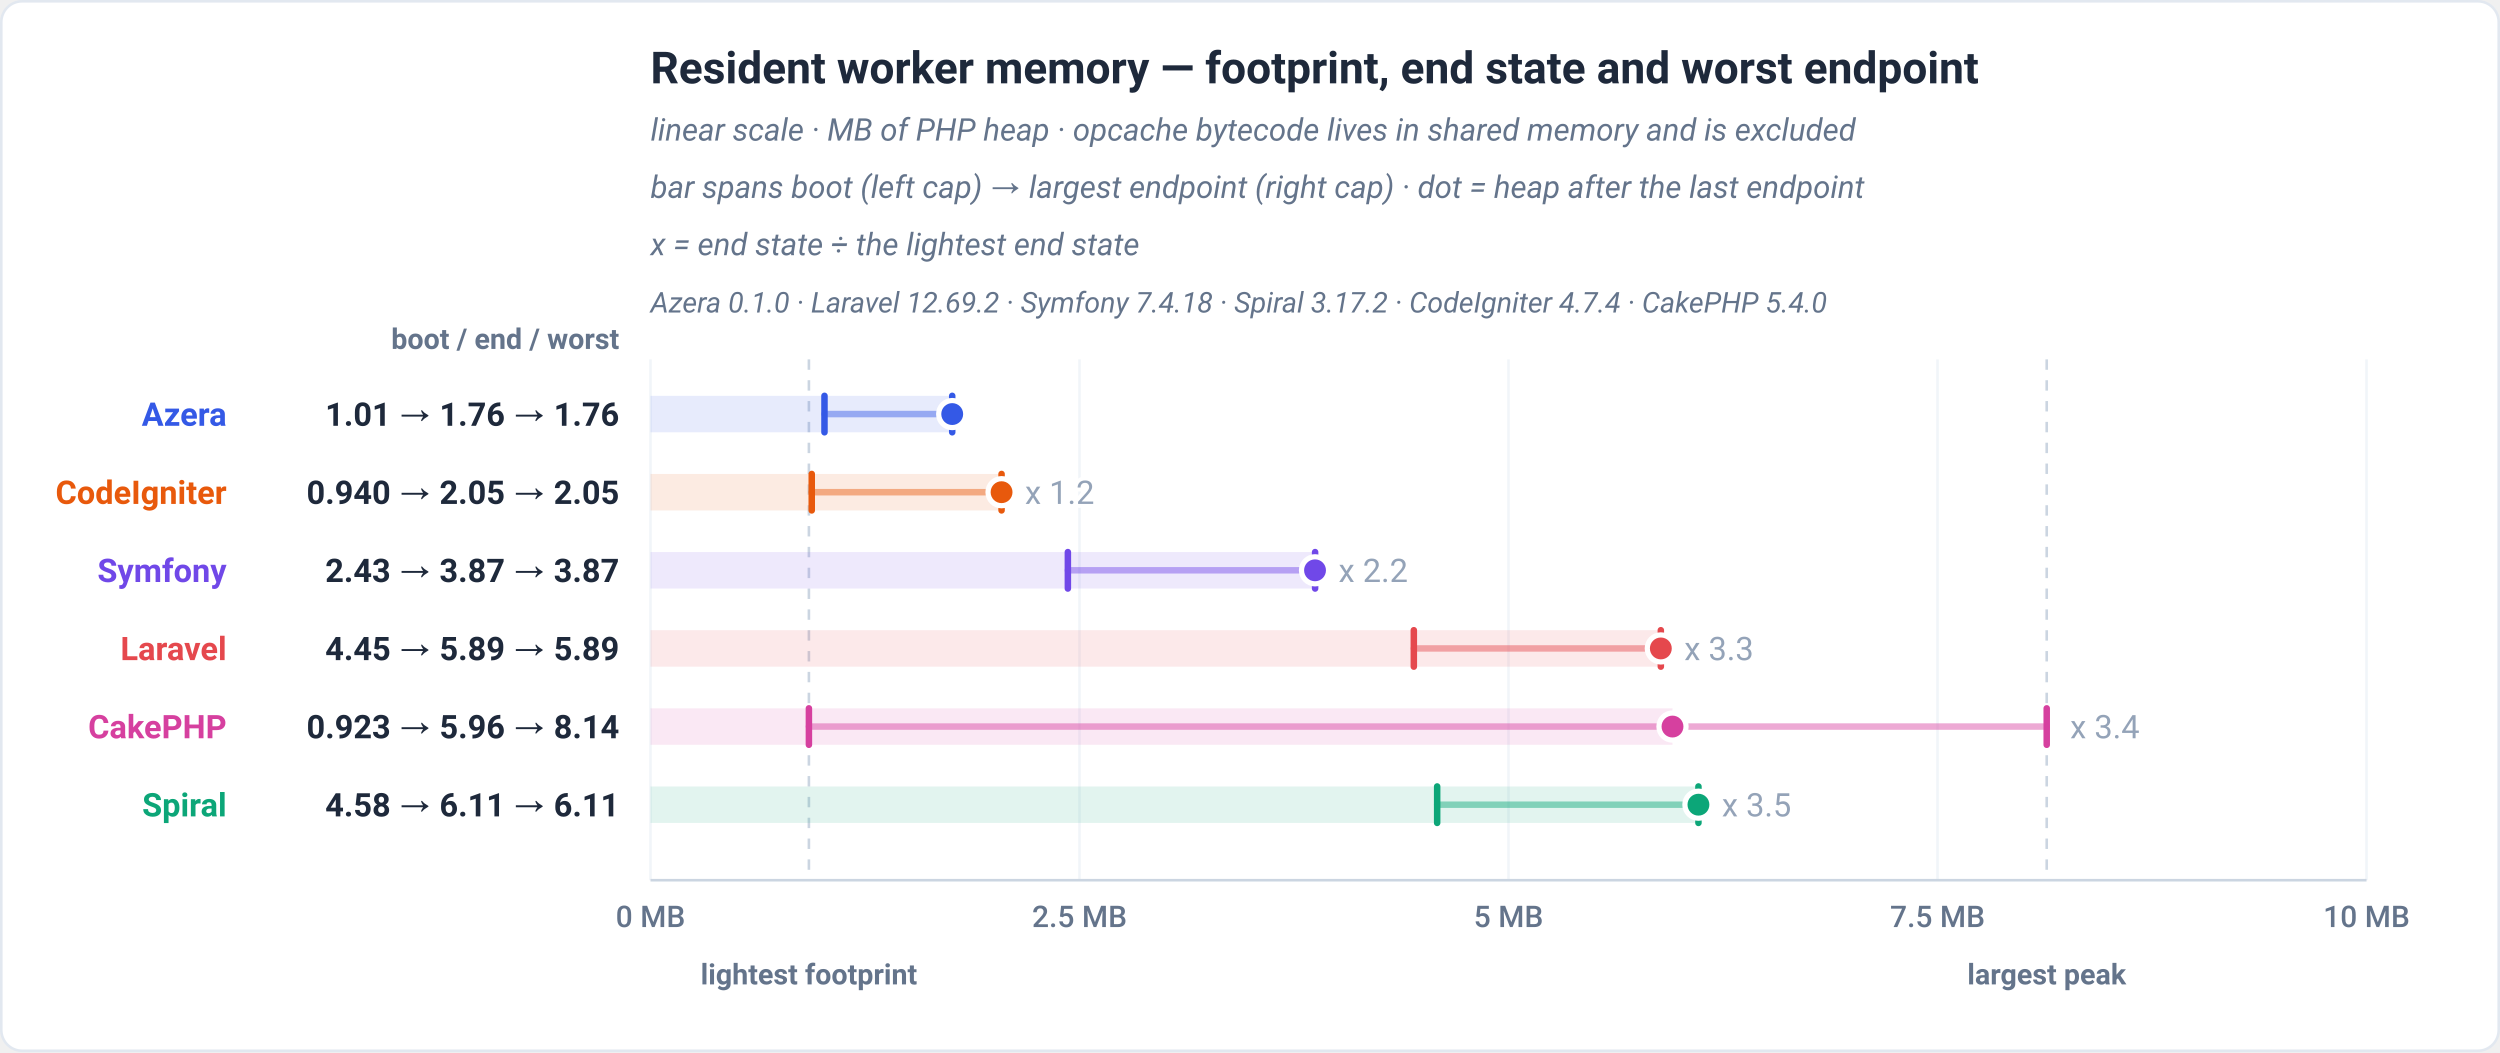
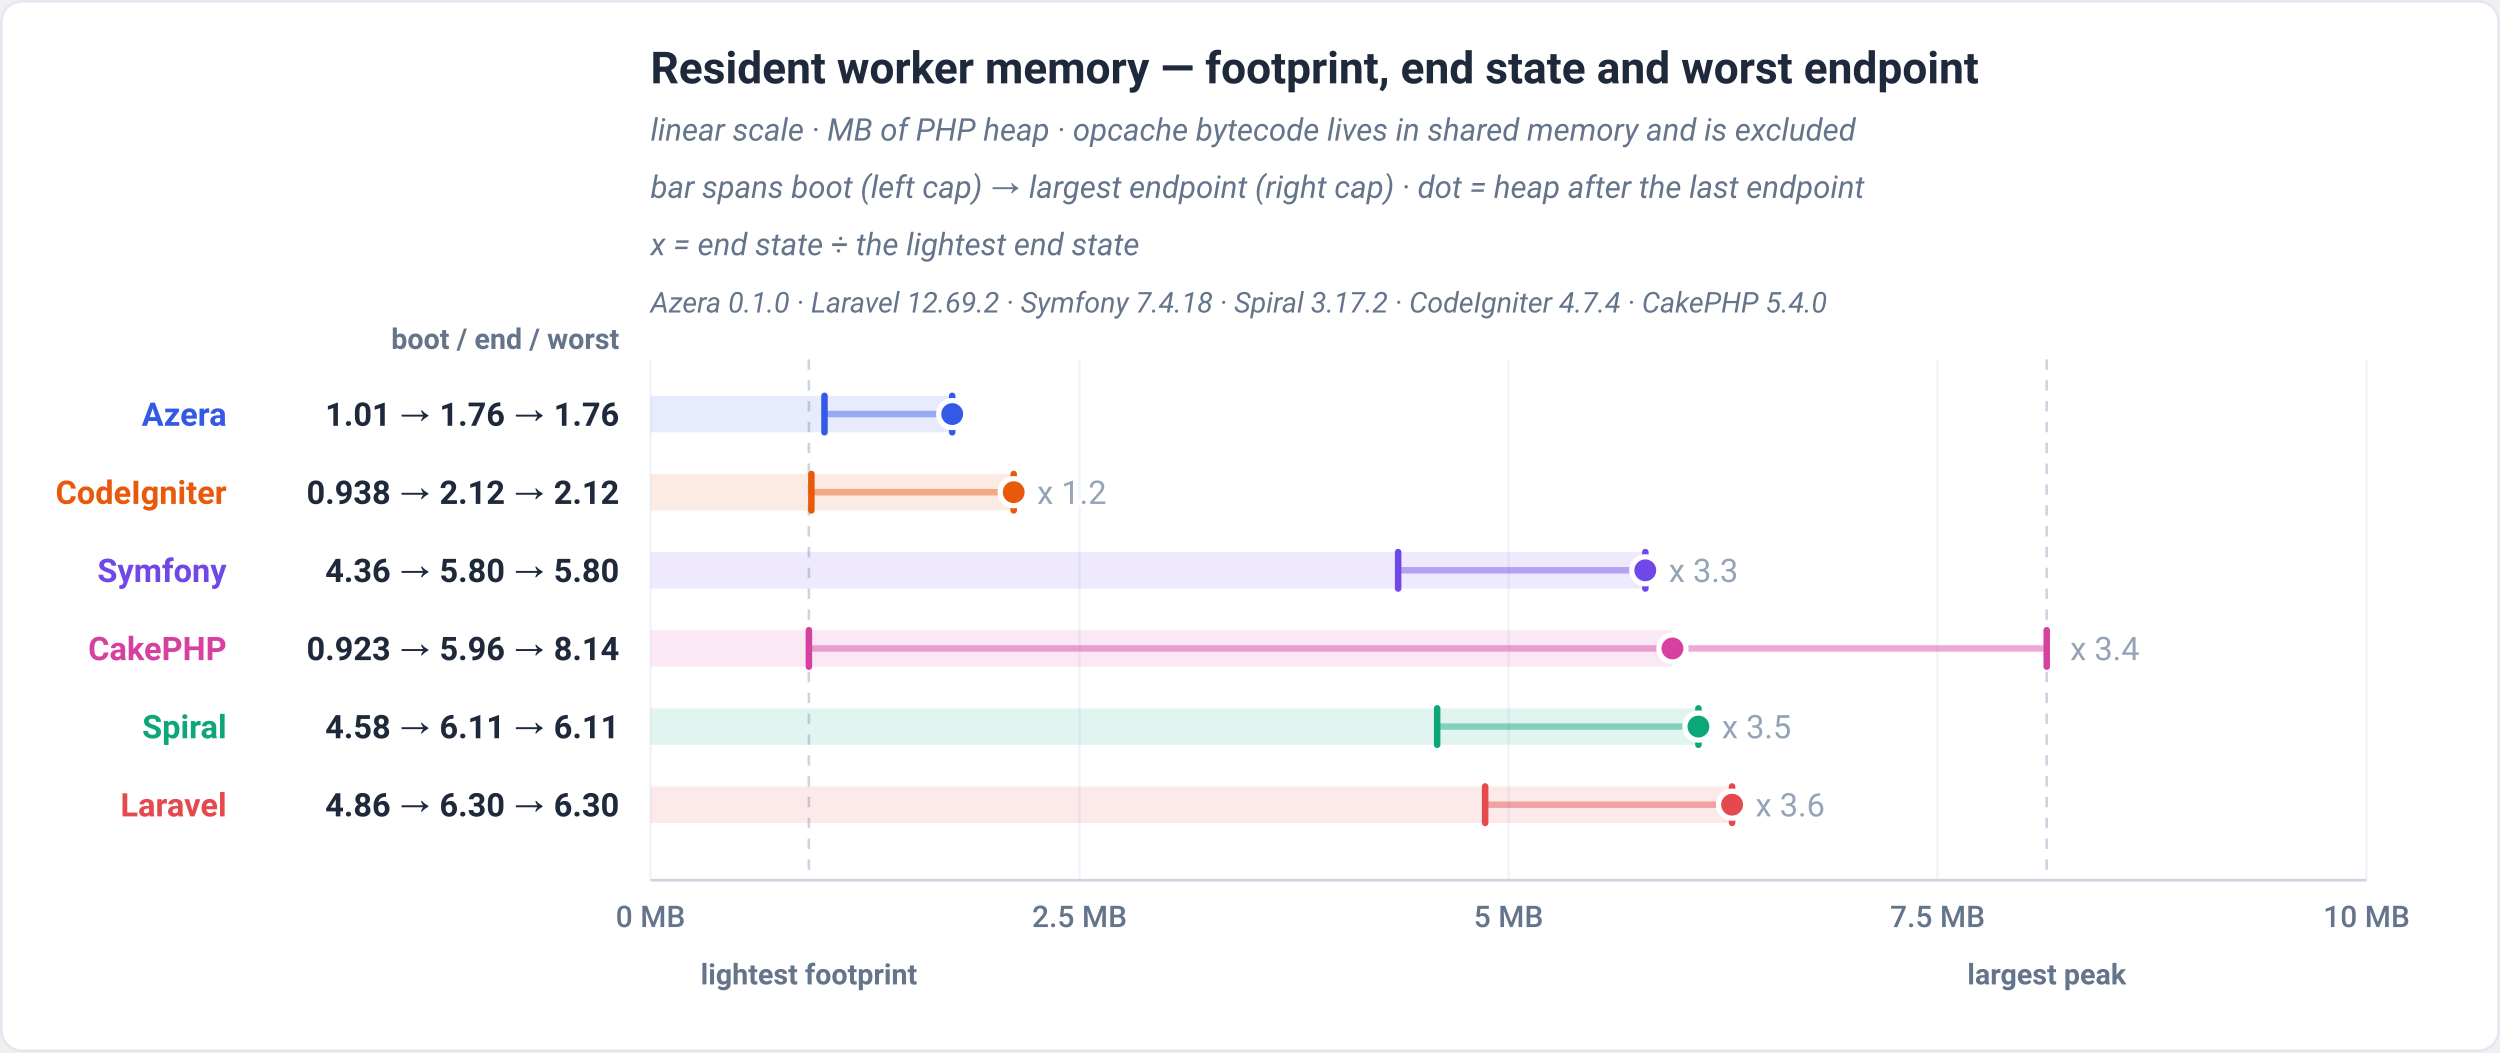
<svg xmlns="http://www.w3.org/2000/svg" viewBox="0 0 960 404" width="960" height="404" role="img" font-family="-apple-system,BlinkMacSystemFont,'Segoe UI',Roboto,Helvetica,Arial,sans-serif">
  <rect x="0.5" y="0.5" width="959" height="403" rx="8" fill="#ffffff" stroke="#e2e8f0" />
  <text x="249.79" y="32" font-family="-apple-system,BlinkMacSystemFont,'Segoe UI',Roboto,Helvetica,Arial,sans-serif" font-size="17" font-weight="700" fill="#1e293b" text-anchor="start">Resident worker memory — footprint, end state and worst endpoint</text>
  <text x="249.79" y="54" font-family="-apple-system,BlinkMacSystemFont,'Segoe UI',Roboto,Helvetica,Arial,sans-serif" font-size="12" font-weight="400" fill="#64748b" text-anchor="start" font-style="italic">linear scale · MB of PHP heap · opcache bytecode lives in shared memory and is excluded</text>
  <text x="249.79" y="76" font-family="-apple-system,BlinkMacSystemFont,'Segoe UI',Roboto,Helvetica,Arial,sans-serif" font-size="12" font-weight="400" fill="#64748b" text-anchor="start" font-style="italic">bar spans boot (left cap) → largest endpoint (right cap) · dot = heap after the last endpoint</text>
  <text x="249.79" y="98" font-family="-apple-system,BlinkMacSystemFont,'Segoe UI',Roboto,Helvetica,Arial,sans-serif" font-size="12" font-weight="400" fill="#64748b" text-anchor="start" font-style="italic">x = end state ÷ the lightest end state</text>
  <text x="249.79" y="120" font-family="-apple-system,BlinkMacSystemFont,'Segoe UI',Roboto,Helvetica,Arial,sans-serif" font-size="11" font-weight="400" fill="#64748b" text-anchor="start" font-style="italic">Azera 0.1.0 · Laravel 12.69.2 · Symfony 7.4.18 · Spiral 3.17.2 · CodeIgniter 4.7.4 · CakePHP 5.4.0</text>
  <text x="237.79" y="134" font-family="-apple-system,BlinkMacSystemFont,'Segoe UI',Roboto,Helvetica,Arial,sans-serif" font-size="11" font-weight="600" fill="#64748b" text-anchor="end">boot / end / worst</text>
  <line x1="249.79" y1="138" x2="249.79" y2="338" stroke="#f1f5f9" stroke-width="1" />
  <text x="249.79" y="356" font-family="-apple-system,BlinkMacSystemFont,'Segoe UI',Roboto,Helvetica,Arial,sans-serif" font-size="11.5" font-weight="500" fill="#64748b" text-anchor="middle">0 MB</text>
  <line x1="414.53" y1="138" x2="414.53" y2="338" stroke="#f1f5f9" stroke-width="1" />
  <text x="414.53" y="356" font-family="-apple-system,BlinkMacSystemFont,'Segoe UI',Roboto,Helvetica,Arial,sans-serif" font-size="11.5" font-weight="500" fill="#64748b" text-anchor="middle">2.5 MB</text>
  <line x1="579.27" y1="138" x2="579.27" y2="338" stroke="#f1f5f9" stroke-width="1" />
  <text x="579.27" y="356" font-family="-apple-system,BlinkMacSystemFont,'Segoe UI',Roboto,Helvetica,Arial,sans-serif" font-size="11.5" font-weight="500" fill="#64748b" text-anchor="middle">5 MB</text>
  <line x1="744.01" y1="138" x2="744.01" y2="338" stroke="#f1f5f9" stroke-width="1" />
  <text x="744.01" y="356" font-family="-apple-system,BlinkMacSystemFont,'Segoe UI',Roboto,Helvetica,Arial,sans-serif" font-size="11.5" font-weight="500" fill="#64748b" text-anchor="middle">7.5 MB</text>
  <line x1="908.75" y1="138" x2="908.75" y2="338" stroke="#f1f5f9" stroke-width="1" />
  <text x="908.75" y="356" font-family="-apple-system,BlinkMacSystemFont,'Segoe UI',Roboto,Helvetica,Arial,sans-serif" font-size="11.5" font-weight="500" fill="#64748b" text-anchor="middle">10 MB</text>
  <line x1="310.62" y1="138" x2="310.62" y2="338" stroke="#cbd5e1" stroke-width="1" stroke-dasharray="4 4" />
  <text x="310.62" y="378" font-family="-apple-system,BlinkMacSystemFont,'Segoe UI',Roboto,Helvetica,Arial,sans-serif" font-size="11" font-weight="600" fill="#64748b" text-anchor="middle">lightest footprint</text>
  <line x1="785.94" y1="138" x2="785.94" y2="338" stroke="#cbd5e1" stroke-width="1" stroke-dasharray="4 4" />
  <text x="785.94" y="378" font-family="-apple-system,BlinkMacSystemFont,'Segoe UI',Roboto,Helvetica,Arial,sans-serif" font-size="11" font-weight="600" fill="#64748b" text-anchor="middle">largest peak</text>
  <line x1="249.79" y1="338" x2="908.75" y2="338" stroke="#cbd5e1" stroke-width="1" />
  <rect x="249.79" y="152" width="115.86" height="14" fill="#3459e6" fill-opacity="0.12" />
  <line x1="316.6" y1="159" x2="365.65" y2="159" stroke="#3459e6" stroke-width="2.5" stroke-linecap="round" opacity="0.45" />
  <line x1="316.6" y1="152" x2="316.6" y2="166" stroke="#3459e6" stroke-width="2.5" stroke-linecap="round" />
  <line x1="365.65" y1="152" x2="365.65" y2="166" stroke="#3459e6" stroke-width="2.5" stroke-linecap="round" />
  <circle cx="365.65" cy="159" r="5.2" fill="#3459e6" stroke="#ffffff" stroke-width="2" />
  <text x="87.02" y="163.5" font-family="-apple-system,BlinkMacSystemFont,'Segoe UI',Roboto,Helvetica,Arial,sans-serif" font-size="12.5" font-weight="700" fill="#3459e6" text-anchor="end">Azera</text>
  <text x="237.79" y="163.5" font-family="-apple-system,BlinkMacSystemFont,'Segoe UI',Roboto,Helvetica,Arial,sans-serif" font-size="12.5" font-weight="700" fill="#1e293b" text-anchor="end">1.01 → 1.76 → 1.76</text>
-   <rect x="249.79" y="182" width="134.81" height="14" fill="#e8590c" fill-opacity="0.12" />
-   <line x1="311.71" y1="189" x2="384.6" y2="189" stroke="#e8590c" stroke-width="2.5" stroke-linecap="round" opacity="0.45" />
-   <line x1="311.71" y1="182" x2="311.71" y2="196" stroke="#e8590c" stroke-width="2.5" stroke-linecap="round" />
-   <line x1="384.6" y1="182" x2="384.6" y2="196" stroke="#e8590c" stroke-width="2.5" stroke-linecap="round" />
-   <circle cx="384.6" cy="189" r="5.2" fill="#e8590c" stroke="#ffffff" stroke-width="2" />
+   <rect x="249.79" y="182" width="139.47" height="14" fill="#e8590c" fill-opacity="0.12" />
+   <line x1="311.57" y1="189" x2="389.26" y2="189" stroke="#e8590c" stroke-width="2.5" stroke-linecap="round" opacity="0.45" />
+   <line x1="311.57" y1="182" x2="311.57" y2="196" stroke="#e8590c" stroke-width="2.5" stroke-linecap="round" />
+   <line x1="389.26" y1="182" x2="389.26" y2="196" stroke="#e8590c" stroke-width="2.5" stroke-linecap="round" />
+   <circle cx="389.26" cy="189" r="5.2" fill="#e8590c" stroke="#ffffff" stroke-width="2" />
  <text x="87.02" y="193.5" font-family="-apple-system,BlinkMacSystemFont,'Segoe UI',Roboto,Helvetica,Arial,sans-serif" font-size="12.5" font-weight="700" fill="#e8590c" text-anchor="end">CodeIgniter</text>
-   <text x="237.79" y="193.5" font-family="-apple-system,BlinkMacSystemFont,'Segoe UI',Roboto,Helvetica,Arial,sans-serif" font-size="12.5" font-weight="700" fill="#1e293b" text-anchor="end">0.940 → 2.05 → 2.05</text>
-   <text x="393.6" y="193.5" font-family="-apple-system,BlinkMacSystemFont,'Segoe UI',Roboto,Helvetica,Arial,sans-serif" font-size="12.5" font-weight="400" fill="#94a3b8" text-anchor="start" stroke="#ffffff" stroke-width="3" paint-order="stroke" stroke-linejoin="round">x 1.2</text>
-   <rect x="249.79" y="212" width="255.18" height="14" fill="#7048e8" fill-opacity="0.12" />
-   <line x1="410.06" y1="219" x2="505" y2="219" stroke="#7048e8" stroke-width="2.5" stroke-linecap="round" opacity="0.45" />
-   <line x1="410.06" y1="212" x2="410.06" y2="226" stroke="#7048e8" stroke-width="2.5" stroke-linecap="round" />
-   <line x1="505" y1="212" x2="505" y2="226" stroke="#7048e8" stroke-width="2.5" stroke-linecap="round" />
-   <circle cx="504.97" cy="219" r="5.2" fill="#7048e8" stroke="#ffffff" stroke-width="2" />
+   <text x="237.79" y="193.5" font-family="-apple-system,BlinkMacSystemFont,'Segoe UI',Roboto,Helvetica,Arial,sans-serif" font-size="12.5" font-weight="700" fill="#1e293b" text-anchor="end">0.938 → 2.12 → 2.12</text>
+   <text x="398.26" y="193.5" font-family="-apple-system,BlinkMacSystemFont,'Segoe UI',Roboto,Helvetica,Arial,sans-serif" font-size="12.5" font-weight="400" fill="#94a3b8" text-anchor="start" stroke="#ffffff" stroke-width="3" paint-order="stroke" stroke-linejoin="round">x 1.2</text>
+   <rect x="249.79" y="212" width="382" height="14" fill="#7048e8" fill-opacity="0.12" />
+   <line x1="536.89" y1="219" x2="631.82" y2="219" stroke="#7048e8" stroke-width="2.5" stroke-linecap="round" opacity="0.45" />
+   <line x1="536.89" y1="212" x2="536.89" y2="226" stroke="#7048e8" stroke-width="2.5" stroke-linecap="round" />
+   <line x1="631.82" y1="212" x2="631.82" y2="226" stroke="#7048e8" stroke-width="2.5" stroke-linecap="round" />
+   <circle cx="631.79" cy="219" r="5.2" fill="#7048e8" stroke="#ffffff" stroke-width="2" />
  <text x="87.02" y="223.5" font-family="-apple-system,BlinkMacSystemFont,'Segoe UI',Roboto,Helvetica,Arial,sans-serif" font-size="12.5" font-weight="700" fill="#7048e8" text-anchor="end">Symfony</text>
-   <text x="237.79" y="223.5" font-family="-apple-system,BlinkMacSystemFont,'Segoe UI',Roboto,Helvetica,Arial,sans-serif" font-size="12.5" font-weight="700" fill="#1e293b" text-anchor="end">2.43 → 3.87 → 3.87</text>
-   <text x="514" y="223.5" font-family="-apple-system,BlinkMacSystemFont,'Segoe UI',Roboto,Helvetica,Arial,sans-serif" font-size="12.5" font-weight="400" fill="#94a3b8" text-anchor="start" stroke="#ffffff" stroke-width="3" paint-order="stroke" stroke-linejoin="round">x 2.2</text>
-   <rect x="249.79" y="242" width="387.97" height="14" fill="#e5484d" fill-opacity="0.12" />
-   <line x1="542.91" y1="249" x2="637.76" y2="249" stroke="#e5484d" stroke-width="2.5" stroke-linecap="round" opacity="0.45" />
-   <line x1="542.91" y1="242" x2="542.91" y2="256" stroke="#e5484d" stroke-width="2.5" stroke-linecap="round" />
-   <line x1="637.76" y1="242" x2="637.76" y2="256" stroke="#e5484d" stroke-width="2.5" stroke-linecap="round" />
-   <circle cx="637.76" cy="249" r="5.2" fill="#e5484d" stroke="#ffffff" stroke-width="2" />
-   <text x="87.02" y="253.5" font-family="-apple-system,BlinkMacSystemFont,'Segoe UI',Roboto,Helvetica,Arial,sans-serif" font-size="12.5" font-weight="700" fill="#e5484d" text-anchor="end">Laravel</text>
-   <text x="237.79" y="253.5" font-family="-apple-system,BlinkMacSystemFont,'Segoe UI',Roboto,Helvetica,Arial,sans-serif" font-size="12.5" font-weight="700" fill="#1e293b" text-anchor="end">4.45 → 5.89 → 5.89</text>
-   <text x="646.76" y="253.5" font-family="-apple-system,BlinkMacSystemFont,'Segoe UI',Roboto,Helvetica,Arial,sans-serif" font-size="12.5" font-weight="400" fill="#94a3b8" text-anchor="start" stroke="#ffffff" stroke-width="3" paint-order="stroke" stroke-linejoin="round">x 3.3</text>
-   <rect x="249.79" y="272" width="392.45" height="14" fill="#d6409f" fill-opacity="0.12" />
-   <line x1="310.62" y1="279" x2="785.94" y2="279" stroke="#d6409f" stroke-width="2.5" stroke-linecap="round" opacity="0.45" />
-   <line x1="310.62" y1="272" x2="310.62" y2="286" stroke="#d6409f" stroke-width="2.5" stroke-linecap="round" />
-   <line x1="785.94" y1="272" x2="785.94" y2="286" stroke="#d6409f" stroke-width="2.5" stroke-linecap="round" />
-   <circle cx="642.24" cy="279" r="5.2" fill="#d6409f" stroke="#ffffff" stroke-width="2" />
-   <text x="87.02" y="283.5" font-family="-apple-system,BlinkMacSystemFont,'Segoe UI',Roboto,Helvetica,Arial,sans-serif" font-size="12.5" font-weight="700" fill="#d6409f" text-anchor="end">CakePHP</text>
-   <text x="237.79" y="283.5" font-family="-apple-system,BlinkMacSystemFont,'Segoe UI',Roboto,Helvetica,Arial,sans-serif" font-size="12.5" font-weight="700" fill="#1e293b" text-anchor="end">0.923 → 5.96 → 8.14</text>
-   <text x="794.94" y="283.5" font-family="-apple-system,BlinkMacSystemFont,'Segoe UI',Roboto,Helvetica,Arial,sans-serif" font-size="12.5" font-weight="400" fill="#94a3b8" text-anchor="start" stroke="#ffffff" stroke-width="3" paint-order="stroke" stroke-linejoin="round">x 3.4</text>
-   <rect x="249.79" y="302" width="402.41" height="14" fill="#0ca678" fill-opacity="0.12" />
-   <line x1="551.87" y1="309" x2="652.2" y2="309" stroke="#0ca678" stroke-width="2.5" stroke-linecap="round" opacity="0.45" />
-   <line x1="551.87" y1="302" x2="551.87" y2="316" stroke="#0ca678" stroke-width="2.5" stroke-linecap="round" />
-   <line x1="652.2" y1="302" x2="652.2" y2="316" stroke="#0ca678" stroke-width="2.5" stroke-linecap="round" />
-   <circle cx="652.2" cy="309" r="5.2" fill="#0ca678" stroke="#ffffff" stroke-width="2" />
-   <text x="87.02" y="313.5" font-family="-apple-system,BlinkMacSystemFont,'Segoe UI',Roboto,Helvetica,Arial,sans-serif" font-size="12.5" font-weight="700" fill="#0ca678" text-anchor="end">Spiral</text>
-   <text x="237.79" y="313.5" font-family="-apple-system,BlinkMacSystemFont,'Segoe UI',Roboto,Helvetica,Arial,sans-serif" font-size="12.5" font-weight="700" fill="#1e293b" text-anchor="end">4.58 → 6.11 → 6.11</text>
-   <text x="661.2" y="313.5" font-family="-apple-system,BlinkMacSystemFont,'Segoe UI',Roboto,Helvetica,Arial,sans-serif" font-size="12.5" font-weight="400" fill="#94a3b8" text-anchor="start" stroke="#ffffff" stroke-width="3" paint-order="stroke" stroke-linejoin="round">x 3.5</text>
+   <text x="237.79" y="223.5" font-family="-apple-system,BlinkMacSystemFont,'Segoe UI',Roboto,Helvetica,Arial,sans-serif" font-size="12.5" font-weight="700" fill="#1e293b" text-anchor="end">4.36 → 5.80 → 5.80</text>
+   <text x="640.82" y="223.5" font-family="-apple-system,BlinkMacSystemFont,'Segoe UI',Roboto,Helvetica,Arial,sans-serif" font-size="12.5" font-weight="400" fill="#94a3b8" text-anchor="start" stroke="#ffffff" stroke-width="3" paint-order="stroke" stroke-linejoin="round">x 3.3</text>
+   <rect x="249.79" y="242" width="392.43" height="14" fill="#d6409f" fill-opacity="0.12" />
+   <line x1="310.62" y1="249" x2="785.94" y2="249" stroke="#d6409f" stroke-width="2.5" stroke-linecap="round" opacity="0.45" />
+   <line x1="310.62" y1="242" x2="310.62" y2="256" stroke="#d6409f" stroke-width="2.5" stroke-linecap="round" />
+   <line x1="785.94" y1="242" x2="785.94" y2="256" stroke="#d6409f" stroke-width="2.5" stroke-linecap="round" />
+   <circle cx="642.22" cy="249" r="5.2" fill="#d6409f" stroke="#ffffff" stroke-width="2" />
+   <text x="87.02" y="253.5" font-family="-apple-system,BlinkMacSystemFont,'Segoe UI',Roboto,Helvetica,Arial,sans-serif" font-size="12.5" font-weight="700" fill="#d6409f" text-anchor="end">CakePHP</text>
+   <text x="237.79" y="253.5" font-family="-apple-system,BlinkMacSystemFont,'Segoe UI',Roboto,Helvetica,Arial,sans-serif" font-size="12.5" font-weight="700" fill="#1e293b" text-anchor="end">0.923 → 5.96 → 8.14</text>
+   <text x="794.94" y="253.5" font-family="-apple-system,BlinkMacSystemFont,'Segoe UI',Roboto,Helvetica,Arial,sans-serif" font-size="12.5" font-weight="400" fill="#94a3b8" text-anchor="start" stroke="#ffffff" stroke-width="3" paint-order="stroke" stroke-linejoin="round">x 3.4</text>
+   <rect x="249.79" y="272" width="402.41" height="14" fill="#0ca678" fill-opacity="0.12" />
+   <line x1="551.87" y1="279" x2="652.2" y2="279" stroke="#0ca678" stroke-width="2.5" stroke-linecap="round" opacity="0.45" />
+   <line x1="551.87" y1="272" x2="551.87" y2="286" stroke="#0ca678" stroke-width="2.5" stroke-linecap="round" />
+   <line x1="652.2" y1="272" x2="652.2" y2="286" stroke="#0ca678" stroke-width="2.5" stroke-linecap="round" />
+   <circle cx="652.2" cy="279" r="5.2" fill="#0ca678" stroke="#ffffff" stroke-width="2" />
+   <text x="87.02" y="283.5" font-family="-apple-system,BlinkMacSystemFont,'Segoe UI',Roboto,Helvetica,Arial,sans-serif" font-size="12.5" font-weight="700" fill="#0ca678" text-anchor="end">Spiral</text>
+   <text x="237.79" y="283.5" font-family="-apple-system,BlinkMacSystemFont,'Segoe UI',Roboto,Helvetica,Arial,sans-serif" font-size="12.5" font-weight="700" fill="#1e293b" text-anchor="end">4.58 → 6.11 → 6.11</text>
+   <text x="661.2" y="283.5" font-family="-apple-system,BlinkMacSystemFont,'Segoe UI',Roboto,Helvetica,Arial,sans-serif" font-size="12.5" font-weight="400" fill="#94a3b8" text-anchor="start" stroke="#ffffff" stroke-width="3" paint-order="stroke" stroke-linejoin="round">x 3.5</text>
+   <rect x="249.79" y="302" width="415.33" height="14" fill="#e5484d" fill-opacity="0.12" />
+   <line x1="570.3" y1="309" x2="665.12" y2="309" stroke="#e5484d" stroke-width="2.5" stroke-linecap="round" opacity="0.45" />
+   <line x1="570.3" y1="302" x2="570.3" y2="316" stroke="#e5484d" stroke-width="2.5" stroke-linecap="round" />
+   <line x1="665.12" y1="302" x2="665.12" y2="316" stroke="#e5484d" stroke-width="2.5" stroke-linecap="round" />
+   <circle cx="665.12" cy="309" r="5.2" fill="#e5484d" stroke="#ffffff" stroke-width="2" />
+   <text x="87.02" y="313.5" font-family="-apple-system,BlinkMacSystemFont,'Segoe UI',Roboto,Helvetica,Arial,sans-serif" font-size="12.5" font-weight="700" fill="#e5484d" text-anchor="end">Laravel</text>
+   <text x="237.79" y="313.5" font-family="-apple-system,BlinkMacSystemFont,'Segoe UI',Roboto,Helvetica,Arial,sans-serif" font-size="12.5" font-weight="700" fill="#1e293b" text-anchor="end">4.86 → 6.30 → 6.30</text>
+   <text x="674.12" y="313.5" font-family="-apple-system,BlinkMacSystemFont,'Segoe UI',Roboto,Helvetica,Arial,sans-serif" font-size="12.5" font-weight="400" fill="#94a3b8" text-anchor="start" stroke="#ffffff" stroke-width="3" paint-order="stroke" stroke-linejoin="round">x 3.6</text>
</svg>
